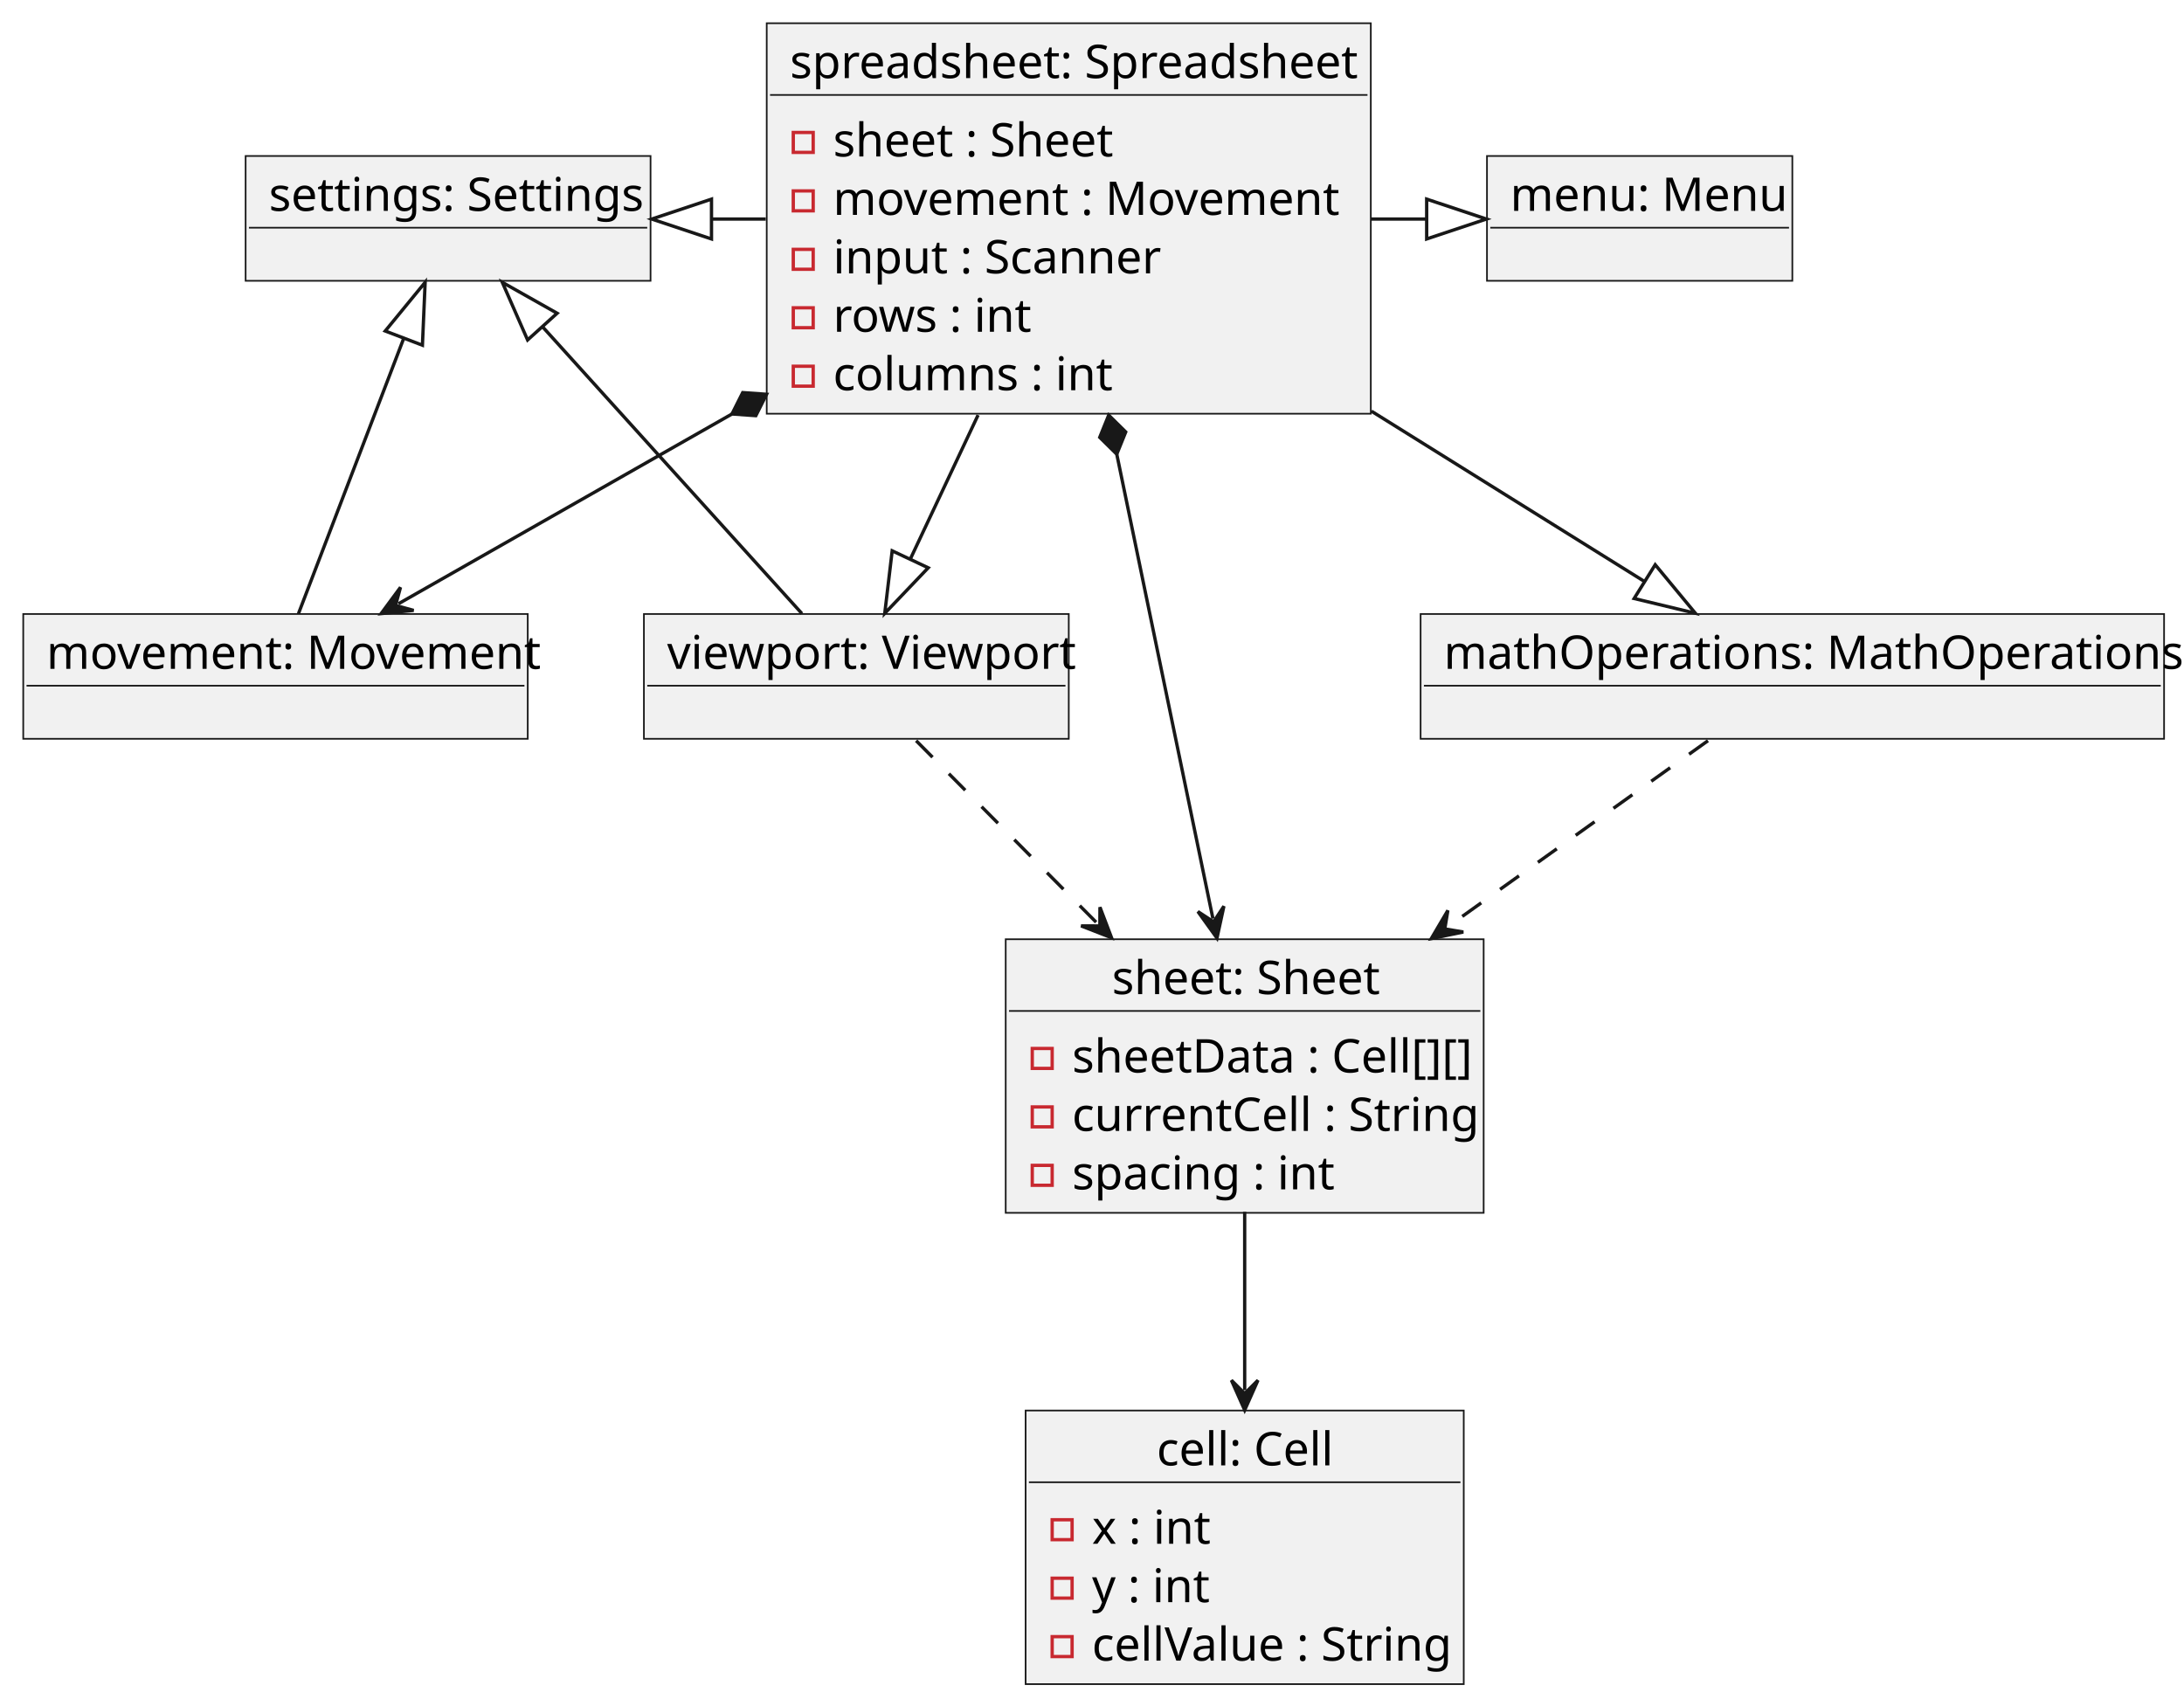
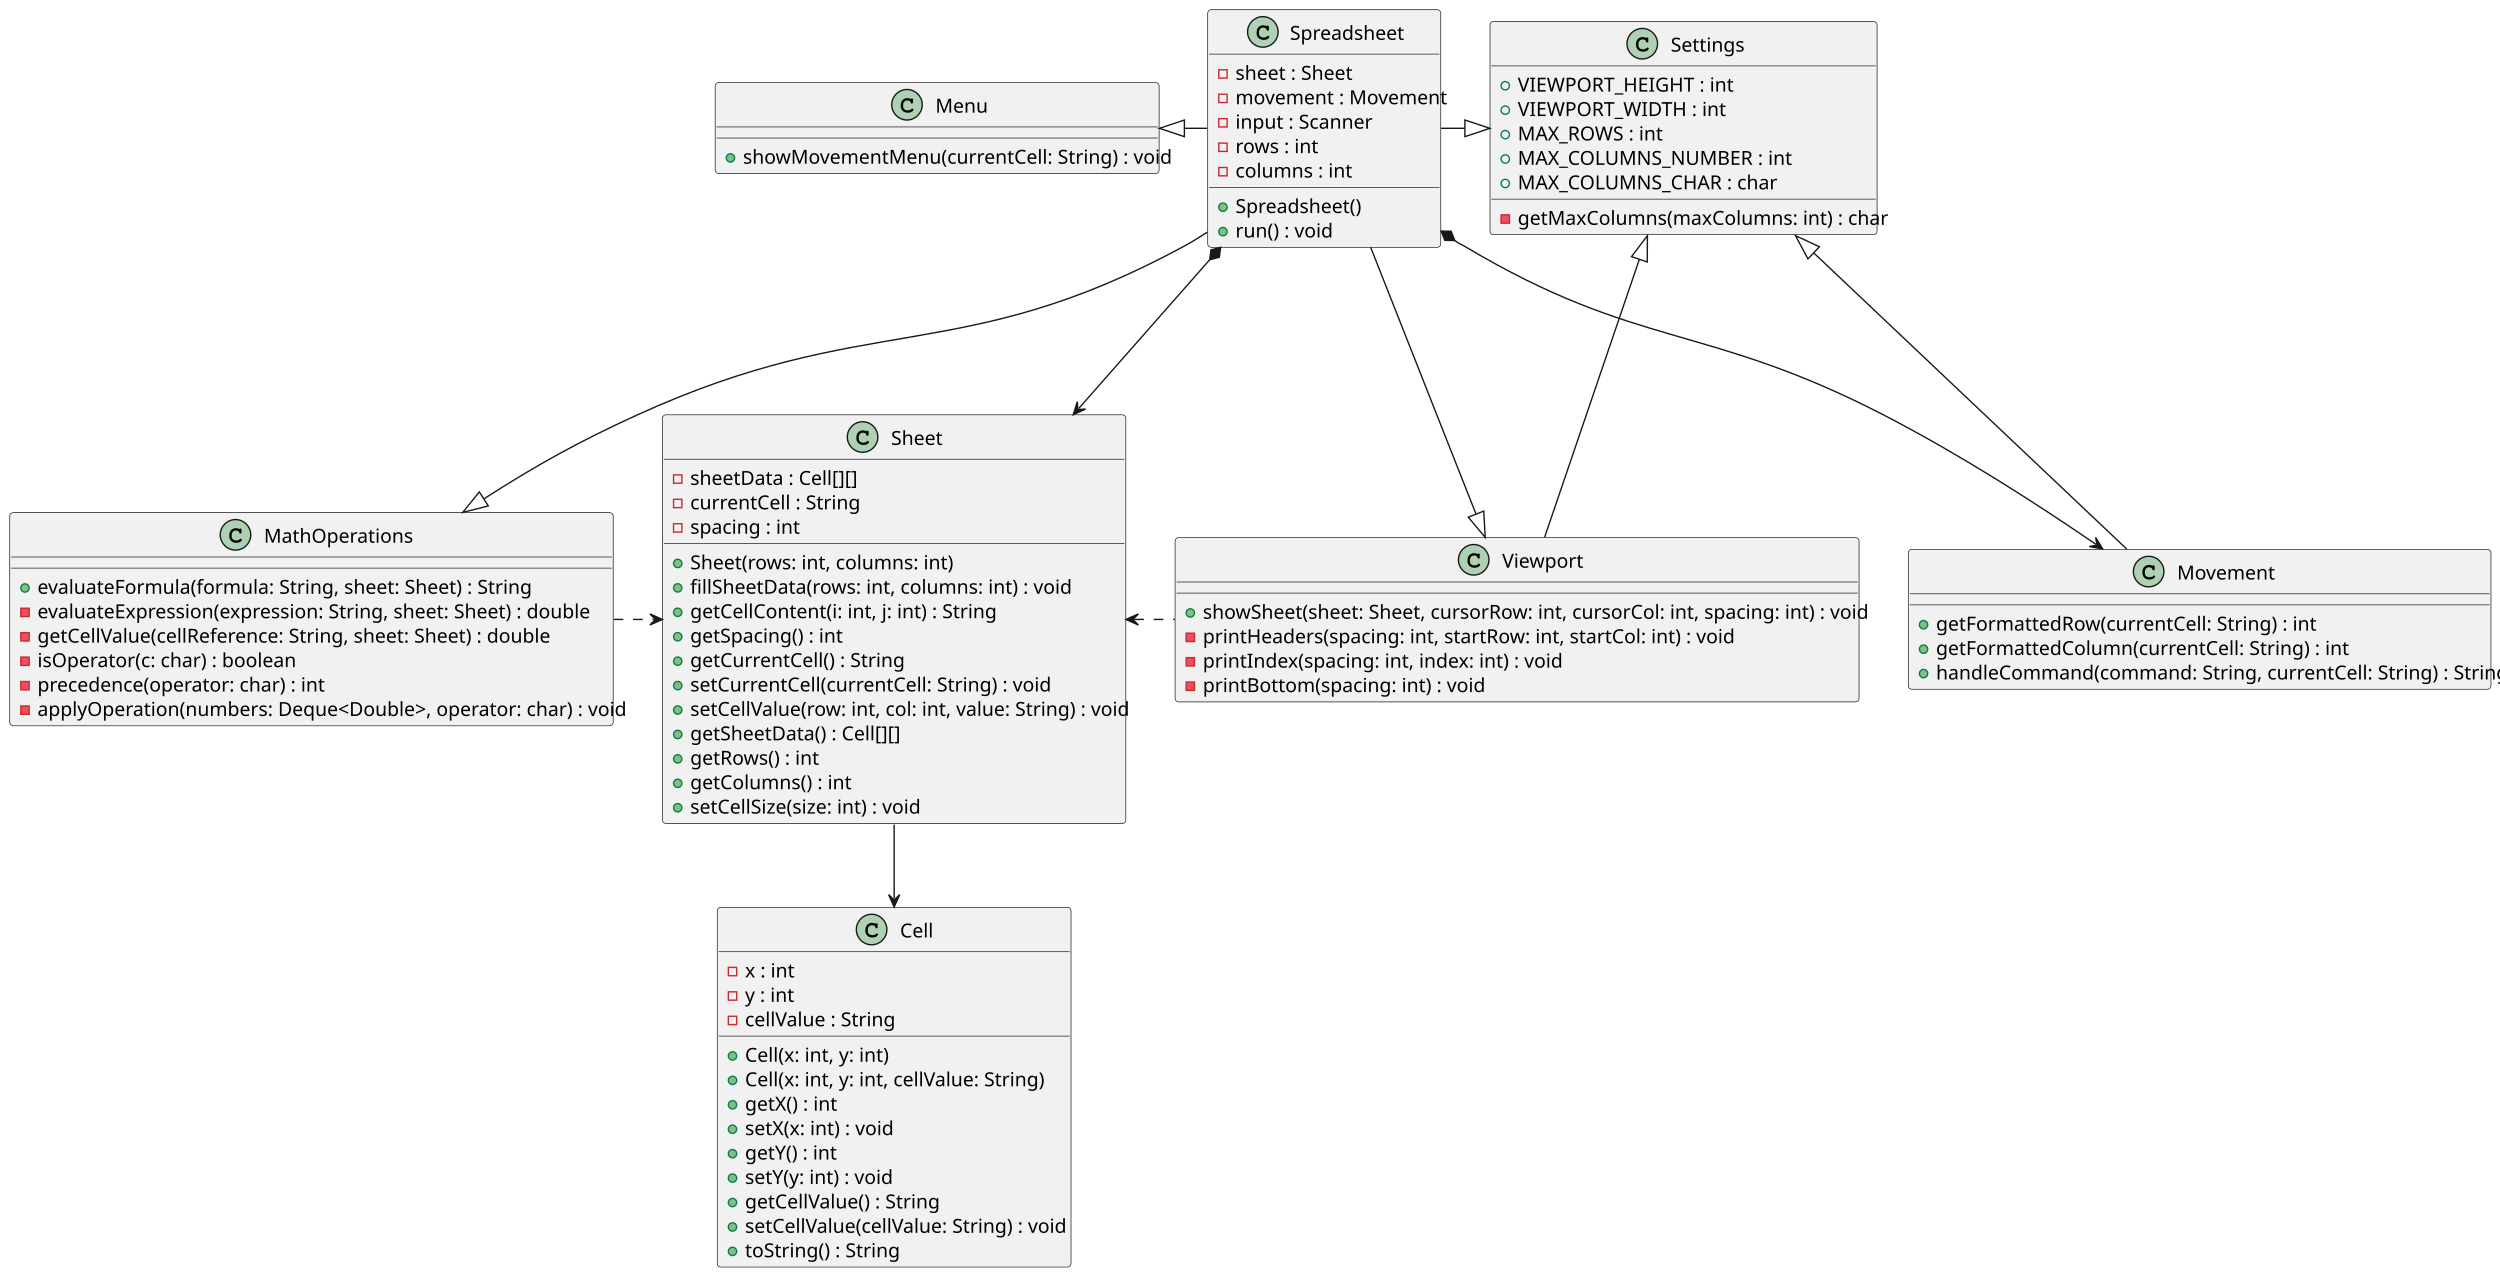
- <svg xmlns="http://www.w3.org/2000/svg" contentStyleType="text/css" height="514px" preserveAspectRatio="none" style="width:658px;height:514px;background:#FFFFFF;" version="1.1" viewBox="0 0 658 514" width="658px" zoomAndPan="magnify">
+ <svg xmlns="http://www.w3.org/2000/svg" contentStyleType="text/css" height="920px" preserveAspectRatio="none" style="width:1802px;height:920px;background:#FFFFFF;" version="1.1" viewBox="0 0 1802 920" width="1802px" zoomAndPan="magnify">
  <defs />
  <g>
-     <g id="elem_spreadsheet">
-       <rect fill="#F1F1F1" height="117.656" style="stroke:#181818;stroke-width:0.5;" width="182" x="231" y="7" />
-       <text fill="#000000" font-family="sans-serif" font-size="14" lengthAdjust="spacing" textLength="168" x="238" y="23.533">spreadsheet: Spreadsheet</text>
-       <line style="stroke:#181818;stroke-width:0.5;" x1="232" x2="412" y1="28.609" y2="28.609" />
-       <rect fill="none" height="6" style="stroke:#C82930;stroke-width:1.0;" width="6" x="239" y="39.914" />
-       <text fill="#000000" font-family="sans-serif" font-size="14" lengthAdjust="spacing" textLength="84" x="251" y="47.143">sheet : Sheet</text>
-       <rect fill="none" height="6" style="stroke:#C82930;stroke-width:1.0;" width="6" x="239" y="57.523" />
-       <text fill="#000000" font-family="sans-serif" font-size="14" lengthAdjust="spacing" textLength="142" x="251" y="64.752">movement : Movement</text>
-       <rect fill="none" height="6" style="stroke:#C82930;stroke-width:1.0;" width="6" x="239" y="75.133" />
-       <text fill="#000000" font-family="sans-serif" font-size="14" lengthAdjust="spacing" textLength="96" x="251" y="82.361">input : Scanner</text>
-       <rect fill="none" height="6" style="stroke:#C82930;stroke-width:1.0;" width="6" x="239" y="92.742" />
-       <text fill="#000000" font-family="sans-serif" font-size="14" lengthAdjust="spacing" textLength="56" x="251" y="99.971">rows : int</text>
-       <rect fill="none" height="6" style="stroke:#C82930;stroke-width:1.0;" width="6" x="239" y="110.352" />
-       <text fill="#000000" font-family="sans-serif" font-size="14" lengthAdjust="spacing" textLength="79" x="251" y="117.58">columns : int</text>
-     </g>
-     <g id="elem_cell">
-       <rect fill="#F1F1F1" height="82.438" style="stroke:#181818;stroke-width:0.5;" width="132" x="309" y="425" />
-       <text fill="#000000" font-family="sans-serif" font-size="14" lengthAdjust="spacing" textLength="53" x="348.5" y="441.533">cell: Cell</text>
-       <line style="stroke:#181818;stroke-width:0.5;" x1="310" x2="440" y1="446.609" y2="446.609" />
-       <rect fill="none" height="6" style="stroke:#C82930;stroke-width:1.0;" width="6" x="317" y="457.914" />
-       <text fill="#000000" font-family="sans-serif" font-size="14" lengthAdjust="spacing" textLength="33" x="329" y="465.143">x : int</text>
-       <rect fill="none" height="6" style="stroke:#C82930;stroke-width:1.0;" width="6" x="317" y="475.523" />
-       <text fill="#000000" font-family="sans-serif" font-size="14" lengthAdjust="spacing" textLength="34" x="329" y="482.752">y : int</text>
-       <rect fill="none" height="6" style="stroke:#C82930;stroke-width:1.0;" width="6" x="317" y="493.133" />
-       <text fill="#000000" font-family="sans-serif" font-size="14" lengthAdjust="spacing" textLength="106" x="329" y="500.361">cellValue : String</text>
-     </g>
-     <g id="elem_mathOperations">
-       <rect fill="#F1F1F1" height="37.609" style="stroke:#181818;stroke-width:0.5;" width="224" x="428" y="185" />
-       <text fill="#000000" font-family="sans-serif" font-size="14" lengthAdjust="spacing" textLength="210" x="435" y="201.533">mathOperations: MathOperations</text>
-       <line style="stroke:#181818;stroke-width:0.5;" x1="429" x2="651" y1="206.609" y2="206.609" />
-     </g>
-     <g id="elem_menu">
-       <rect fill="#F1F1F1" height="37.609" style="stroke:#181818;stroke-width:0.5;" width="92" x="448" y="47" />
-       <text fill="#000000" font-family="sans-serif" font-size="14" lengthAdjust="spacing" textLength="78" x="455" y="63.533">menu: Menu</text>
-       <line style="stroke:#181818;stroke-width:0.5;" x1="449" x2="539" y1="68.609" y2="68.609" />
-     </g>
-     <g id="elem_movement">
-       <rect fill="#F1F1F1" height="37.609" style="stroke:#181818;stroke-width:0.5;" width="152" x="7" y="185" />
-       <text fill="#000000" font-family="sans-serif" font-size="14" lengthAdjust="spacing" textLength="138" x="14" y="201.533">movement: Movement</text>
-       <line style="stroke:#181818;stroke-width:0.5;" x1="8" x2="158" y1="206.609" y2="206.609" />
-     </g>
-     <g id="elem_settings">
-       <rect fill="#F1F1F1" height="37.609" style="stroke:#181818;stroke-width:0.5;" width="122" x="74" y="47" />
-       <text fill="#000000" font-family="sans-serif" font-size="14" lengthAdjust="spacing" textLength="108" x="81" y="63.533">settings: Settings</text>
-       <line style="stroke:#181818;stroke-width:0.5;" x1="75" x2="195" y1="68.609" y2="68.609" />
-     </g>
-     <g id="elem_sheet">
-       <rect fill="#F1F1F1" height="82.438" style="stroke:#181818;stroke-width:0.5;" width="144" x="303" y="283" />
-       <text fill="#000000" font-family="sans-serif" font-size="14" lengthAdjust="spacing" textLength="80" x="335" y="299.533">sheet: Sheet</text>
-       <line style="stroke:#181818;stroke-width:0.5;" x1="304" x2="446" y1="304.609" y2="304.609" />
-       <rect fill="none" height="6" style="stroke:#C82930;stroke-width:1.0;" width="6" x="311" y="315.914" />
-       <text fill="#000000" font-family="sans-serif" font-size="14" lengthAdjust="spacing" textLength="117" x="323" y="323.143">sheetData : Cell[][]</text>
-       <rect fill="none" height="6" style="stroke:#C82930;stroke-width:1.0;" width="6" x="311" y="333.523" />
-       <text fill="#000000" font-family="sans-serif" font-size="14" lengthAdjust="spacing" textLength="118" x="323" y="340.752">currentCell : String</text>
-       <rect fill="none" height="6" style="stroke:#C82930;stroke-width:1.0;" width="6" x="311" y="351.133" />
-       <text fill="#000000" font-family="sans-serif" font-size="14" lengthAdjust="spacing" textLength="76" x="323" y="358.361">spacing : int</text>
-     </g>
-     <g id="elem_viewport">
-       <rect fill="#F1F1F1" height="37.609" style="stroke:#181818;stroke-width:0.5;" width="128" x="194" y="185" />
-       <text fill="#000000" font-family="sans-serif" font-size="14" lengthAdjust="spacing" textLength="114" x="201" y="201.533">viewport: Viewport</text>
-       <line style="stroke:#181818;stroke-width:0.5;" x1="195" x2="321" y1="206.609" y2="206.609" />
-     </g>
-     <g id="link_spreadsheet_sheet">
-       <path codeLine="32" d="M336.461,136.841 C346.411,184.931 356.653,234.395 365.433,276.785 " fill="none" id="spreadsheet-sheet" style="stroke:#181818;stroke-width:1.0;" />
-       <polygon fill="#181818" points="334.03,125.09,331.329,131.776,336.461,136.841,339.163,130.155,334.03,125.09" style="stroke:#181818;stroke-width:1.0;" />
-       <polygon fill="#181818" points="366.65,282.66,368.741,273.036,365.636,277.764,360.908,274.658,366.65,282.66" style="stroke:#181818;stroke-width:1.0;" />
-     </g>
-     <g id="link_spreadsheet_movement">
-       <path codeLine="33" d="M220.531,124.735 C179.641,148.005 149.665,165.063 120.035,181.923 " fill="none" id="spreadsheet-movement" style="stroke:#181818;stroke-width:1.0;" />
-       <polygon fill="#181818" points="230.96,118.8,223.767,118.291,220.531,124.735,227.724,125.244,230.96,118.8" style="stroke:#181818;stroke-width:1.0;" />
-       <polygon fill="#181818" points="114.82,184.89,124.621,183.916,119.166,182.417,120.664,176.962,114.82,184.89" style="stroke:#181818;stroke-width:1.0;" />
-     </g>
-     <g id="link_settings_spreadsheet">
-       <path codeLine="34" d="M214.36,66 C225.81,66 219.26,66 230.71,66 " fill="none" id="settings-backto-spreadsheet" style="stroke:#181818;stroke-width:1.0;" />
-       <polygon fill="none" points="196.36,66,214.36,72,214.36,60,196.36,66" style="stroke:#181818;stroke-width:1.0;" />
-     </g>
-     <g id="link_spreadsheet_viewport">
-       <path codeLine="35" d="M294.67,125.07 C284.55,146.59 281.456,153.164 274.226,168.524 " fill="none" id="spreadsheet-to-viewport" style="stroke:#181818;stroke-width:1.0;" />
-       <polygon fill="none" points="266.56,184.81,279.655,171.079,268.797,165.969,266.56,184.81" style="stroke:#181818;stroke-width:1.0;" />
-     </g>
-     <g id="link_spreadsheet_mathOperations">
-       <path codeLine="36" d="M413.19,123.89 C448.19,145.72 470.438,159.603 495.508,175.243 " fill="none" id="spreadsheet-to-mathOperations" style="stroke:#181818;stroke-width:1.0;" />
-       <polygon fill="none" points="510.78,184.77,498.684,170.152,492.332,180.333,510.78,184.77" style="stroke:#181818;stroke-width:1.0;" />
-     </g>
-     <g id="link_spreadsheet_menu">
-       <path codeLine="37" d="M413.04,66 C424.64,66 418.23,66 429.83,66 " fill="none" id="spreadsheet-to-menu" style="stroke:#181818;stroke-width:1.0;" />
-       <polygon fill="none" points="447.83,66,429.83,60,429.83,72,447.83,66" style="stroke:#181818;stroke-width:1.0;" />
-     </g>
-     <g id="link_movement_settings">
-       <path codeLine="38" d="M89.93,184.87 C99.9,158.81 111.724,127.884 121.664,101.874 " fill="none" id="movement-to-settings" style="stroke:#181818;stroke-width:1.0;" />
-       <polygon fill="none" points="128.09,85.06,116.06,99.732,127.269,104.016,128.09,85.06" style="stroke:#181818;stroke-width:1.0;" />
-     </g>
-     <g id="link_viewport_sheet">
-       <path codeLine="39" d="M276.02,223.18 C291.67,238.95 310.656,258.098 330.666,278.288 " fill="none" id="viewport-to-sheet" style="stroke:#181818;stroke-width:1.0;stroke-dasharray:7.0,7.0;" />
-       <polygon fill="#181818" points="334.89,282.55,331.396,273.342,331.37,278.999,325.714,278.973,334.89,282.55" style="stroke:#181818;stroke-width:1.0;" />
-     </g>
-     <g id="link_viewport_settings">
-       <path codeLine="40" d="M241.6,184.87 C218.04,158.81 186.936,124.418 163.406,98.408 " fill="none" id="viewport-to-settings" style="stroke:#181818;stroke-width:1.0;" />
-       <polygon fill="none" points="151.33,85.06,158.956,102.434,167.855,94.383,151.33,85.06" style="stroke:#181818;stroke-width:1.0;" />
-     </g>
-     <g id="link_mathOperations_sheet">
-       <path codeLine="41" d="M514.58,223.18 C492.43,239.02 464.4,259.07 436.1,279.31 " fill="none" id="mathOperations-to-sheet" style="stroke:#181818;stroke-width:1.0;stroke-dasharray:7.0,7.0;" />
-       <polygon fill="#181818" points="431.22,282.8,440.867,280.818,435.287,279.891,436.214,274.311,431.22,282.8" style="stroke:#181818;stroke-width:1.0;" />
-     </g>
-     <g id="link_sheet_cell">
-       <path codeLine="42" d="M375,365.12 C375,383.86 375,400.13 375,418.88 " fill="none" id="sheet-to-cell" style="stroke:#181818;stroke-width:1.0;" />
-       <polygon fill="#181818" points="375,424.88,379,415.88,375,419.88,371,415.88,375,424.88" style="stroke:#181818;stroke-width:1.0;" />
+     <g id="elem_Spreadsheet">
+       <rect codeLine="2" fill="#F1F1F1" height="171.266" id="Spreadsheet" rx="2.5" ry="2.5" style="stroke:#181818;stroke-width:0.5;" width="168" x="870.5" y="7" />
+       <ellipse cx="910.25" cy="23" fill="#ADD1B2" rx="11" ry="11" style="stroke:#181818;stroke-width:1.0;" />
+       <path d="M913.016,18.875 Q913.172,18.656 913.359,18.547 Q913.547,18.438 913.766,18.438 Q914.141,18.438 914.375,18.703 Q914.609,18.953 914.609,19.562 L914.609,21.016 Q914.609,21.625 914.375,21.891 Q914.141,22.156 913.766,22.156 Q913.422,22.156 913.219,21.953 Q913.016,21.766 912.906,21.25 Q912.859,20.891 912.672,20.703 Q912.344,20.328 911.734,20.109 Q911.125,19.891 910.5,19.891 Q909.734,19.891 909.094,20.219 Q908.469,20.547 907.969,21.297 Q907.484,22.047 907.484,23.078 L907.484,24.172 Q907.484,25.406 908.375,26.234 Q909.266,27.047 910.859,27.047 Q911.797,27.047 912.453,26.797 Q912.844,26.641 913.266,26.203 Q913.531,25.938 913.672,25.859 Q913.828,25.781 914.031,25.781 Q914.359,25.781 914.609,26.047 Q914.875,26.297 914.875,26.641 Q914.875,26.984 914.531,27.391 Q914.031,27.969 913.234,28.297 Q912.156,28.75 910.859,28.75 Q909.344,28.75 908.141,28.125 Q907.156,27.625 906.469,26.562 Q905.781,25.484 905.781,24.203 L905.781,23.047 Q905.781,21.719 906.391,20.578 Q907.016,19.422 908.109,18.812 Q909.203,18.188 910.438,18.188 Q911.172,18.188 911.812,18.359 Q912.469,18.516 913.016,18.875 Z " fill="#000000" />
+       <text fill="#000000" font-family="sans-serif" font-size="14" lengthAdjust="spacing" textLength="81" x="929.75" y="28.729">Spreadsheet</text>
+       <line style="stroke:#181818;stroke-width:0.5;" x1="871.5" x2="1037.5" y1="39" y2="39" />
+       <rect fill="none" height="6" style="stroke:#C82930;stroke-width:1.0;" width="6" x="878.5" y="50.305" />
+       <text fill="#000000" font-family="sans-serif" font-size="14" lengthAdjust="spacing" textLength="84" x="890.5" y="57.533">sheet : Sheet</text>
+       <rect fill="none" height="6" style="stroke:#C82930;stroke-width:1.0;" width="6" x="878.5" y="67.914" />
+       <text fill="#000000" font-family="sans-serif" font-size="14" lengthAdjust="spacing" textLength="142" x="890.5" y="75.143">movement : Movement</text>
+       <rect fill="none" height="6" style="stroke:#C82930;stroke-width:1.0;" width="6" x="878.5" y="85.523" />
+       <text fill="#000000" font-family="sans-serif" font-size="14" lengthAdjust="spacing" textLength="96" x="890.5" y="92.752">input : Scanner</text>
+       <rect fill="none" height="6" style="stroke:#C82930;stroke-width:1.0;" width="6" x="878.5" y="103.133" />
+       <text fill="#000000" font-family="sans-serif" font-size="14" lengthAdjust="spacing" textLength="56" x="890.5" y="110.361">rows : int</text>
+       <rect fill="none" height="6" style="stroke:#C82930;stroke-width:1.0;" width="6" x="878.5" y="120.742" />
+       <text fill="#000000" font-family="sans-serif" font-size="14" lengthAdjust="spacing" textLength="79" x="890.5" y="127.971">columns : int</text>
+       <line style="stroke:#181818;stroke-width:0.5;" x1="871.5" x2="1037.5" y1="135.047" y2="135.047" />
+       <ellipse cx="881.5" cy="149.352" fill="#84BE84" rx="3" ry="3" style="stroke:#038048;stroke-width:1.0;" />
+       <text fill="#000000" font-family="sans-serif" font-size="14" lengthAdjust="spacing" textLength="91" x="890.5" y="153.58">Spreadsheet()</text>
+       <ellipse cx="881.5" cy="166.961" fill="#84BE84" rx="3" ry="3" style="stroke:#038048;stroke-width:1.0;" />
+       <text fill="#000000" font-family="sans-serif" font-size="14" lengthAdjust="spacing" textLength="69" x="890.5" y="171.19">run() : void</text>
+     </g>
+     <g id="elem_Cell">
+       <rect codeLine="12" fill="#F1F1F1" height="259.312" id="Cell" rx="2.5" ry="2.5" style="stroke:#181818;stroke-width:0.5;" width="255" x="517" y="654" />
+       <ellipse cx="628.25" cy="670" fill="#ADD1B2" rx="11" ry="11" style="stroke:#181818;stroke-width:1.0;" />
+       <path d="M631.016,665.875 Q631.172,665.656 631.359,665.547 Q631.547,665.438 631.766,665.438 Q632.141,665.438 632.375,665.703 Q632.609,665.953 632.609,666.562 L632.609,668.016 Q632.609,668.625 632.375,668.891 Q632.141,669.156 631.766,669.156 Q631.422,669.156 631.219,668.953 Q631.016,668.766 630.906,668.25 Q630.859,667.891 630.672,667.703 Q630.344,667.328 629.734,667.109 Q629.125,666.891 628.5,666.891 Q627.734,666.891 627.094,667.219 Q626.469,667.547 625.969,668.297 Q625.484,669.047 625.484,670.078 L625.484,671.172 Q625.484,672.406 626.375,673.234 Q627.266,674.047 628.859,674.047 Q629.797,674.047 630.453,673.797 Q630.844,673.641 631.266,673.203 Q631.531,672.938 631.672,672.859 Q631.828,672.781 632.031,672.781 Q632.359,672.781 632.609,673.047 Q632.875,673.297 632.875,673.641 Q632.875,673.984 632.531,674.391 Q632.031,674.969 631.234,675.297 Q630.156,675.75 628.859,675.75 Q627.344,675.75 626.141,675.125 Q625.156,674.625 624.469,673.562 Q623.781,672.484 623.781,671.203 L623.781,670.047 Q623.781,668.719 624.391,667.578 Q625.016,666.422 626.109,665.812 Q627.203,665.188 628.438,665.188 Q629.172,665.188 629.812,665.359 Q630.469,665.516 631.016,665.875 Z " fill="#000000" />
+       <text fill="#000000" font-family="sans-serif" font-size="14" lengthAdjust="spacing" textLength="24" x="648.75" y="675.729">Cell</text>
+       <line style="stroke:#181818;stroke-width:0.5;" x1="518" x2="771" y1="686" y2="686" />
+       <rect fill="none" height="6" style="stroke:#C82930;stroke-width:1.0;" width="6" x="525" y="697.305" />
+       <text fill="#000000" font-family="sans-serif" font-size="14" lengthAdjust="spacing" textLength="33" x="537" y="704.533">x : int</text>
+       <rect fill="none" height="6" style="stroke:#C82930;stroke-width:1.0;" width="6" x="525" y="714.914" />
+       <text fill="#000000" font-family="sans-serif" font-size="14" lengthAdjust="spacing" textLength="34" x="537" y="722.143">y : int</text>
+       <rect fill="none" height="6" style="stroke:#C82930;stroke-width:1.0;" width="6" x="525" y="732.523" />
+       <text fill="#000000" font-family="sans-serif" font-size="14" lengthAdjust="spacing" textLength="106" x="537" y="739.752">cellValue : String</text>
+       <line style="stroke:#181818;stroke-width:0.5;" x1="518" x2="771" y1="746.828" y2="746.828" />
+       <ellipse cx="528" cy="761.133" fill="#84BE84" rx="3" ry="3" style="stroke:#038048;stroke-width:1.0;" />
+       <text fill="#000000" font-family="sans-serif" font-size="14" lengthAdjust="spacing" textLength="101" x="537" y="765.361">Cell(x: int, y: int)</text>
+       <ellipse cx="528" cy="778.742" fill="#84BE84" rx="3" ry="3" style="stroke:#038048;stroke-width:1.0;" />
+       <text fill="#000000" font-family="sans-serif" font-size="14" lengthAdjust="spacing" textLength="211" x="537" y="782.971">Cell(x: int, y: int, cellValue: String)</text>
+       <ellipse cx="528" cy="796.352" fill="#84BE84" rx="3" ry="3" style="stroke:#038048;stroke-width:1.0;" />
+       <text fill="#000000" font-family="sans-serif" font-size="14" lengthAdjust="spacing" textLength="65" x="537" y="800.58">getX() : int</text>
+       <ellipse cx="528" cy="813.961" fill="#84BE84" rx="3" ry="3" style="stroke:#038048;stroke-width:1.0;" />
+       <text fill="#000000" font-family="sans-serif" font-size="14" lengthAdjust="spacing" textLength="104" x="537" y="818.189">setX(x: int) : void</text>
+       <ellipse cx="528" cy="831.57" fill="#84BE84" rx="3" ry="3" style="stroke:#038048;stroke-width:1.0;" />
+       <text fill="#000000" font-family="sans-serif" font-size="14" lengthAdjust="spacing" textLength="66" x="537" y="835.799">getY() : int</text>
+       <ellipse cx="528" cy="849.18" fill="#84BE84" rx="3" ry="3" style="stroke:#038048;stroke-width:1.0;" />
+       <text fill="#000000" font-family="sans-serif" font-size="14" lengthAdjust="spacing" textLength="106" x="537" y="853.408">setY(y: int) : void</text>
+       <ellipse cx="528" cy="866.789" fill="#84BE84" rx="3" ry="3" style="stroke:#038048;stroke-width:1.0;" />
+       <text fill="#000000" font-family="sans-serif" font-size="14" lengthAdjust="spacing" textLength="139" x="537" y="871.018">getCellValue() : String</text>
+       <ellipse cx="528" cy="884.398" fill="#84BE84" rx="3" ry="3" style="stroke:#038048;stroke-width:1.0;" />
+       <text fill="#000000" font-family="sans-serif" font-size="14" lengthAdjust="spacing" textLength="229" x="537" y="888.627">setCellValue(cellValue: String) : void</text>
+       <ellipse cx="528" cy="902.008" fill="#84BE84" rx="3" ry="3" style="stroke:#038048;stroke-width:1.0;" />
+       <text fill="#000000" font-family="sans-serif" font-size="14" lengthAdjust="spacing" textLength="108" x="537" y="906.236">toString() : String</text>
+     </g>
+     <g id="elem_MathOperations">
+       <rect codeLine="27" fill="#F1F1F1" height="153.656" id="MathOperations" rx="2.5" ry="2.5" style="stroke:#181818;stroke-width:0.5;" width="435" x="7" y="369.5" />
+       <ellipse cx="169.75" cy="385.5" fill="#ADD1B2" rx="11" ry="11" style="stroke:#181818;stroke-width:1.0;" />
+       <path d="M172.516,381.375 Q172.672,381.156 172.859,381.047 Q173.047,380.938 173.266,380.938 Q173.641,380.938 173.875,381.203 Q174.109,381.453 174.109,382.062 L174.109,383.516 Q174.109,384.125 173.875,384.391 Q173.641,384.656 173.266,384.656 Q172.922,384.656 172.719,384.453 Q172.516,384.266 172.406,383.75 Q172.359,383.391 172.172,383.203 Q171.844,382.828 171.234,382.609 Q170.625,382.391 170,382.391 Q169.234,382.391 168.594,382.719 Q167.969,383.047 167.469,383.797 Q166.984,384.547 166.984,385.578 L166.984,386.672 Q166.984,387.906 167.875,388.734 Q168.766,389.547 170.359,389.547 Q171.297,389.547 171.953,389.297 Q172.344,389.141 172.766,388.703 Q173.031,388.438 173.172,388.359 Q173.328,388.281 173.531,388.281 Q173.859,388.281 174.109,388.547 Q174.375,388.797 174.375,389.141 Q174.375,389.484 174.031,389.891 Q173.531,390.469 172.734,390.797 Q171.656,391.25 170.359,391.25 Q168.844,391.25 167.641,390.625 Q166.656,390.125 165.969,389.062 Q165.281,387.984 165.281,386.703 L165.281,385.547 Q165.281,384.219 165.891,383.078 Q166.516,381.922 167.609,381.312 Q168.703,380.688 169.938,380.688 Q170.672,380.688 171.312,380.859 Q171.969,381.016 172.516,381.375 Z " fill="#000000" />
+       <text fill="#000000" font-family="sans-serif" font-size="14" lengthAdjust="spacing" textLength="101" x="190.25" y="391.228">MathOperations</text>
+       <line style="stroke:#181818;stroke-width:0.5;" x1="8" x2="441" y1="401.5" y2="401.5" />
+       <line style="stroke:#181818;stroke-width:0.5;" x1="8" x2="441" y1="409.5" y2="409.5" />
+       <ellipse cx="18" cy="423.805" fill="#84BE84" rx="3" ry="3" style="stroke:#038048;stroke-width:1.0;" />
+       <text fill="#000000" font-family="sans-serif" font-size="14" lengthAdjust="spacing" textLength="345" x="27" y="428.033">evaluateFormula(formula: String, sheet: Sheet) : String</text>
+       <rect fill="#F24D5C" height="6" style="stroke:#C82930;stroke-width:1.0;" width="6" x="15" y="438.414" />
+       <text fill="#000000" font-family="sans-serif" font-size="14" lengthAdjust="spacing" textLength="389" x="27" y="445.643">evaluateExpression(expression: String, sheet: Sheet) : double</text>
+       <rect fill="#F24D5C" height="6" style="stroke:#C82930;stroke-width:1.0;" width="6" x="15" y="456.023" />
+       <text fill="#000000" font-family="sans-serif" font-size="14" lengthAdjust="spacing" textLength="365" x="27" y="463.252">getCellValue(cellReference: String, sheet: Sheet) : double</text>
+       <rect fill="#F24D5C" height="6" style="stroke:#C82930;stroke-width:1.0;" width="6" x="15" y="473.633" />
+       <text fill="#000000" font-family="sans-serif" font-size="14" lengthAdjust="spacing" textLength="183" x="27" y="480.861">isOperator(c: char) : boolean</text>
+       <rect fill="#F24D5C" height="6" style="stroke:#C82930;stroke-width:1.0;" width="6" x="15" y="491.242" />
+       <text fill="#000000" font-family="sans-serif" font-size="14" lengthAdjust="spacing" textLength="202" x="27" y="498.471">precedence(operator: char) : int</text>
+       <rect fill="#F24D5C" height="6" style="stroke:#C82930;stroke-width:1.0;" width="6" x="15" y="508.852" />
+       <text fill="#000000" font-family="sans-serif" font-size="14" lengthAdjust="spacing" textLength="409" x="27" y="516.08">applyOperation(numbers: Deque&lt;Double&gt;, operator: char) : void</text>
+     </g>
+     <g id="elem_Menu">
+       <rect codeLine="36" fill="#F1F1F1" height="65.609" id="Menu" rx="2.5" ry="2.5" style="stroke:#181818;stroke-width:0.5;" width="320" x="515.5" y="59.5" />
+       <ellipse cx="653.75" cy="75.5" fill="#ADD1B2" rx="11" ry="11" style="stroke:#181818;stroke-width:1.0;" />
+       <path d="M656.516,71.375 Q656.672,71.156 656.859,71.047 Q657.047,70.938 657.266,70.938 Q657.641,70.938 657.875,71.203 Q658.109,71.453 658.109,72.062 L658.109,73.516 Q658.109,74.125 657.875,74.391 Q657.641,74.656 657.266,74.656 Q656.922,74.656 656.719,74.453 Q656.516,74.266 656.406,73.75 Q656.359,73.391 656.172,73.203 Q655.844,72.828 655.234,72.609 Q654.625,72.391 654,72.391 Q653.234,72.391 652.594,72.719 Q651.969,73.047 651.469,73.797 Q650.984,74.547 650.984,75.578 L650.984,76.672 Q650.984,77.906 651.875,78.734 Q652.766,79.547 654.359,79.547 Q655.297,79.547 655.953,79.297 Q656.344,79.141 656.766,78.703 Q657.031,78.438 657.172,78.359 Q657.328,78.281 657.531,78.281 Q657.859,78.281 658.109,78.547 Q658.375,78.797 658.375,79.141 Q658.375,79.484 658.031,79.891 Q657.531,80.469 656.734,80.797 Q655.656,81.25 654.359,81.25 Q652.844,81.25 651.641,80.625 Q650.656,80.125 649.969,79.062 Q649.281,77.984 649.281,76.703 L649.281,75.547 Q649.281,74.219 649.891,73.078 Q650.516,71.922 651.609,71.312 Q652.703,70.688 653.938,70.688 Q654.672,70.688 655.312,70.859 Q655.969,71.016 656.516,71.375 Z " fill="#000000" />
+       <text fill="#000000" font-family="sans-serif" font-size="14" lengthAdjust="spacing" textLength="35" x="674.25" y="81.228">Menu</text>
+       <line style="stroke:#181818;stroke-width:0.5;" x1="516.5" x2="834.5" y1="91.5" y2="91.5" />
+       <line style="stroke:#181818;stroke-width:0.5;" x1="516.5" x2="834.5" y1="99.5" y2="99.5" />
+       <ellipse cx="526.5" cy="113.805" fill="#84BE84" rx="3" ry="3" style="stroke:#038048;stroke-width:1.0;" />
+       <text fill="#000000" font-family="sans-serif" font-size="14" lengthAdjust="spacing" textLength="294" x="535.5" y="118.033">showMovementMenu(currentCell: String) : void</text>
+     </g>
+     <g id="elem_Movement">
+       <rect codeLine="40" fill="#F1F1F1" height="100.828" id="Movement" rx="2.5" ry="2.5" style="stroke:#181818;stroke-width:0.5;" width="420" x="1375.5" y="396" />
+       <ellipse cx="1548.75" cy="412" fill="#ADD1B2" rx="11" ry="11" style="stroke:#181818;stroke-width:1.0;" />
+       <path d="M1551.516,407.875 Q1551.672,407.656 1551.859,407.547 Q1552.047,407.438 1552.266,407.438 Q1552.641,407.438 1552.875,407.703 Q1553.109,407.953 1553.109,408.562 L1553.109,410.016 Q1553.109,410.625 1552.875,410.891 Q1552.641,411.156 1552.266,411.156 Q1551.922,411.156 1551.719,410.953 Q1551.516,410.766 1551.406,410.25 Q1551.359,409.891 1551.172,409.703 Q1550.844,409.328 1550.234,409.109 Q1549.625,408.891 1549,408.891 Q1548.234,408.891 1547.594,409.219 Q1546.969,409.547 1546.469,410.297 Q1545.984,411.047 1545.984,412.078 L1545.984,413.172 Q1545.984,414.406 1546.875,415.234 Q1547.766,416.047 1549.359,416.047 Q1550.297,416.047 1550.953,415.797 Q1551.344,415.641 1551.766,415.203 Q1552.031,414.938 1552.172,414.859 Q1552.328,414.781 1552.531,414.781 Q1552.859,414.781 1553.109,415.047 Q1553.375,415.297 1553.375,415.641 Q1553.375,415.984 1553.031,416.391 Q1552.531,416.969 1551.734,417.297 Q1550.656,417.75 1549.359,417.75 Q1547.844,417.75 1546.641,417.125 Q1545.656,416.625 1544.969,415.562 Q1544.281,414.484 1544.281,413.203 L1544.281,412.047 Q1544.281,410.719 1544.891,409.578 Q1545.516,408.422 1546.609,407.812 Q1547.703,407.188 1548.938,407.188 Q1549.672,407.188 1550.312,407.359 Q1550.969,407.516 1551.516,407.875 Z " fill="#000000" />
+       <text fill="#000000" font-family="sans-serif" font-size="14" lengthAdjust="spacing" textLength="65" x="1569.25" y="417.728">Movement</text>
+       <line style="stroke:#181818;stroke-width:0.5;" x1="1376.5" x2="1794.5" y1="428" y2="428" />
+       <line style="stroke:#181818;stroke-width:0.5;" x1="1376.5" x2="1794.5" y1="436" y2="436" />
+       <ellipse cx="1386.5" cy="450.305" fill="#84BE84" rx="3" ry="3" style="stroke:#038048;stroke-width:1.0;" />
+       <text fill="#000000" font-family="sans-serif" font-size="14" lengthAdjust="spacing" textLength="263" x="1395.5" y="454.533">getFormattedRow(currentCell: String) : int</text>
+       <ellipse cx="1386.5" cy="467.914" fill="#84BE84" rx="3" ry="3" style="stroke:#038048;stroke-width:1.0;" />
+       <text fill="#000000" font-family="sans-serif" font-size="14" lengthAdjust="spacing" textLength="284" x="1395.5" y="472.143">getFormattedColumn(currentCell: String) : int</text>
+       <ellipse cx="1386.5" cy="485.523" fill="#84BE84" rx="3" ry="3" style="stroke:#038048;stroke-width:1.0;" />
+       <text fill="#000000" font-family="sans-serif" font-size="14" lengthAdjust="spacing" textLength="394" x="1395.5" y="489.752">handleCommand(command: String, currentCell: String) : String</text>
+     </g>
+     <g id="elem_Settings">
+       <rect codeLine="46" fill="#F1F1F1" height="153.656" id="Settings" rx="2.5" ry="2.5" style="stroke:#181818;stroke-width:0.5;" width="279" x="1074" y="15.5" />
+       <ellipse cx="1183.75" cy="31.5" fill="#ADD1B2" rx="11" ry="11" style="stroke:#181818;stroke-width:1.0;" />
+       <path d="M1186.516,27.375 Q1186.672,27.156 1186.859,27.047 Q1187.047,26.938 1187.266,26.938 Q1187.641,26.938 1187.875,27.203 Q1188.109,27.453 1188.109,28.062 L1188.109,29.516 Q1188.109,30.125 1187.875,30.391 Q1187.641,30.656 1187.266,30.656 Q1186.922,30.656 1186.719,30.453 Q1186.516,30.266 1186.406,29.75 Q1186.359,29.391 1186.172,29.203 Q1185.844,28.828 1185.234,28.609 Q1184.625,28.391 1184,28.391 Q1183.234,28.391 1182.594,28.719 Q1181.969,29.047 1181.469,29.797 Q1180.984,30.547 1180.984,31.578 L1180.984,32.672 Q1180.984,33.906 1181.875,34.734 Q1182.766,35.547 1184.359,35.547 Q1185.297,35.547 1185.953,35.297 Q1186.344,35.141 1186.766,34.703 Q1187.031,34.438 1187.172,34.359 Q1187.328,34.281 1187.531,34.281 Q1187.859,34.281 1188.109,34.547 Q1188.375,34.797 1188.375,35.141 Q1188.375,35.484 1188.031,35.891 Q1187.531,36.469 1186.734,36.797 Q1185.656,37.25 1184.359,37.25 Q1182.844,37.25 1181.641,36.625 Q1180.656,36.125 1179.969,35.062 Q1179.281,33.984 1179.281,32.703 L1179.281,31.547 Q1179.281,30.219 1179.891,29.078 Q1180.516,27.922 1181.609,27.312 Q1182.703,26.688 1183.938,26.688 Q1184.672,26.688 1185.312,26.859 Q1185.969,27.016 1186.516,27.375 Z " fill="#000000" />
+       <text fill="#000000" font-family="sans-serif" font-size="14" lengthAdjust="spacing" textLength="51" x="1204.25" y="37.228">Settings</text>
+       <line style="stroke:#181818;stroke-width:0.5;" x1="1075" x2="1352" y1="47.5" y2="47.5" />
+       <ellipse cx="1085" cy="61.805" fill="none" rx="3" ry="3" style="stroke:#038048;stroke-width:1.0;" />
+       <text fill="#000000" font-family="sans-serif" font-size="14" lengthAdjust="spacing" textLength="158" x="1094" y="66.033">VIEWPORT_HEIGHT : int</text>
+       <ellipse cx="1085" cy="79.414" fill="none" rx="3" ry="3" style="stroke:#038048;stroke-width:1.0;" />
+       <text fill="#000000" font-family="sans-serif" font-size="14" lengthAdjust="spacing" textLength="152" x="1094" y="83.643">VIEWPORT_WIDTH : int</text>
+       <ellipse cx="1085" cy="97.023" fill="none" rx="3" ry="3" style="stroke:#038048;stroke-width:1.0;" />
+       <text fill="#000000" font-family="sans-serif" font-size="14" lengthAdjust="spacing" textLength="106" x="1094" y="101.252">MAX_ROWS : int</text>
+       <ellipse cx="1085" cy="114.633" fill="none" rx="3" ry="3" style="stroke:#038048;stroke-width:1.0;" />
+       <text fill="#000000" font-family="sans-serif" font-size="14" lengthAdjust="spacing" textLength="195" x="1094" y="118.861">MAX_COLUMNS_NUMBER : int</text>
+       <ellipse cx="1085" cy="132.242" fill="none" rx="3" ry="3" style="stroke:#038048;stroke-width:1.0;" />
+       <text fill="#000000" font-family="sans-serif" font-size="14" lengthAdjust="spacing" textLength="189" x="1094" y="136.471">MAX_COLUMNS_CHAR : char</text>
+       <line style="stroke:#181818;stroke-width:0.5;" x1="1075" x2="1352" y1="143.547" y2="143.547" />
+       <rect fill="#F24D5C" height="6" style="stroke:#C82930;stroke-width:1.0;" width="6" x="1082" y="154.852" />
+       <text fill="#000000" font-family="sans-serif" font-size="14" lengthAdjust="spacing" textLength="253" x="1094" y="162.08">getMaxColumns(maxColumns: int) : char</text>
+     </g>
+     <g id="elem_Sheet">
+       <rect codeLine="55" fill="#F1F1F1" height="294.531" id="Sheet" rx="2.5" ry="2.5" style="stroke:#181818;stroke-width:0.5;" width="334" x="477.5" y="299" />
+       <ellipse cx="621.75" cy="315" fill="#ADD1B2" rx="11" ry="11" style="stroke:#181818;stroke-width:1.0;" />
+       <path d="M624.516,310.875 Q624.672,310.656 624.859,310.547 Q625.047,310.438 625.266,310.438 Q625.641,310.438 625.875,310.703 Q626.109,310.953 626.109,311.562 L626.109,313.016 Q626.109,313.625 625.875,313.891 Q625.641,314.156 625.266,314.156 Q624.922,314.156 624.719,313.953 Q624.516,313.766 624.406,313.25 Q624.359,312.891 624.172,312.703 Q623.844,312.328 623.234,312.109 Q622.625,311.891 622,311.891 Q621.234,311.891 620.594,312.219 Q619.969,312.547 619.469,313.297 Q618.984,314.047 618.984,315.078 L618.984,316.172 Q618.984,317.406 619.875,318.234 Q620.766,319.047 622.359,319.047 Q623.297,319.047 623.953,318.797 Q624.344,318.641 624.766,318.203 Q625.031,317.938 625.172,317.859 Q625.328,317.781 625.531,317.781 Q625.859,317.781 626.109,318.047 Q626.375,318.297 626.375,318.641 Q626.375,318.984 626.031,319.391 Q625.531,319.969 624.734,320.297 Q623.656,320.75 622.359,320.75 Q620.844,320.75 619.641,320.125 Q618.656,319.625 617.969,318.562 Q617.281,317.484 617.281,316.203 L617.281,315.047 Q617.281,313.719 617.891,312.578 Q618.516,311.422 619.609,310.812 Q620.703,310.188 621.938,310.188 Q622.672,310.188 623.312,310.359 Q623.969,310.516 624.516,310.875 Z " fill="#000000" />
+       <text fill="#000000" font-family="sans-serif" font-size="14" lengthAdjust="spacing" textLength="37" x="642.25" y="320.728">Sheet</text>
+       <line style="stroke:#181818;stroke-width:0.5;" x1="478.5" x2="810.5" y1="331" y2="331" />
+       <rect fill="none" height="6" style="stroke:#C82930;stroke-width:1.0;" width="6" x="485.5" y="342.305" />
+       <text fill="#000000" font-family="sans-serif" font-size="14" lengthAdjust="spacing" textLength="117" x="497.5" y="349.533">sheetData : Cell[][]</text>
+       <rect fill="none" height="6" style="stroke:#C82930;stroke-width:1.0;" width="6" x="485.5" y="359.914" />
+       <text fill="#000000" font-family="sans-serif" font-size="14" lengthAdjust="spacing" textLength="118" x="497.5" y="367.143">currentCell : String</text>
+       <rect fill="none" height="6" style="stroke:#C82930;stroke-width:1.0;" width="6" x="485.5" y="377.523" />
+       <text fill="#000000" font-family="sans-serif" font-size="14" lengthAdjust="spacing" textLength="76" x="497.5" y="384.752">spacing : int</text>
+       <line style="stroke:#181818;stroke-width:0.5;" x1="478.5" x2="810.5" y1="391.828" y2="391.828" />
+       <ellipse cx="488.5" cy="406.133" fill="#84BE84" rx="3" ry="3" style="stroke:#038048;stroke-width:1.0;" />
+       <text fill="#000000" font-family="sans-serif" font-size="14" lengthAdjust="spacing" textLength="182" x="497.5" y="410.361">Sheet(rows: int, columns: int)</text>
+       <ellipse cx="488.5" cy="423.742" fill="#84BE84" rx="3" ry="3" style="stroke:#038048;stroke-width:1.0;" />
+       <text fill="#000000" font-family="sans-serif" font-size="14" lengthAdjust="spacing" textLength="263" x="497.5" y="427.971">fillSheetData(rows: int, columns: int) : void</text>
+       <ellipse cx="488.5" cy="441.352" fill="#84BE84" rx="3" ry="3" style="stroke:#038048;stroke-width:1.0;" />
+       <text fill="#000000" font-family="sans-serif" font-size="14" lengthAdjust="spacing" textLength="213" x="497.5" y="445.58">getCellContent(i: int, j: int) : String</text>
+       <ellipse cx="488.5" cy="458.961" fill="#84BE84" rx="3" ry="3" style="stroke:#038048;stroke-width:1.0;" />
+       <text fill="#000000" font-family="sans-serif" font-size="14" lengthAdjust="spacing" textLength="108" x="497.5" y="463.19">getSpacing() : int</text>
+       <ellipse cx="488.5" cy="476.57" fill="#84BE84" rx="3" ry="3" style="stroke:#038048;stroke-width:1.0;" />
+       <text fill="#000000" font-family="sans-serif" font-size="14" lengthAdjust="spacing" textLength="151" x="497.5" y="480.799">getCurrentCell() : String</text>
+       <ellipse cx="488.5" cy="494.18" fill="#84BE84" rx="3" ry="3" style="stroke:#038048;stroke-width:1.0;" />
+       <text fill="#000000" font-family="sans-serif" font-size="14" lengthAdjust="spacing" textLength="253" x="497.5" y="498.408">setCurrentCell(currentCell: String) : void</text>
+       <ellipse cx="488.5" cy="511.789" fill="#84BE84" rx="3" ry="3" style="stroke:#038048;stroke-width:1.0;" />
+       <text fill="#000000" font-family="sans-serif" font-size="14" lengthAdjust="spacing" textLength="308" x="497.5" y="516.018">setCellValue(row: int, col: int, value: String) : void</text>
+       <ellipse cx="488.5" cy="529.398" fill="#84BE84" rx="3" ry="3" style="stroke:#038048;stroke-width:1.0;" />
+       <text fill="#000000" font-family="sans-serif" font-size="14" lengthAdjust="spacing" textLength="149" x="497.5" y="533.627">getSheetData() : Cell[][]</text>
+       <ellipse cx="488.5" cy="547.008" fill="#84BE84" rx="3" ry="3" style="stroke:#038048;stroke-width:1.0;" />
+       <text fill="#000000" font-family="sans-serif" font-size="14" lengthAdjust="spacing" textLength="91" x="497.5" y="551.236">getRows() : int</text>
+       <ellipse cx="488.5" cy="564.617" fill="#84BE84" rx="3" ry="3" style="stroke:#038048;stroke-width:1.0;" />
+       <text fill="#000000" font-family="sans-serif" font-size="14" lengthAdjust="spacing" textLength="112" x="497.5" y="568.846">getColumns() : int</text>
+       <ellipse cx="488.5" cy="582.227" fill="#84BE84" rx="3" ry="3" style="stroke:#038048;stroke-width:1.0;" />
+       <text fill="#000000" font-family="sans-serif" font-size="14" lengthAdjust="spacing" textLength="164" x="497.5" y="586.455">setCellSize(size: int) : void</text>
+     </g>
+     <g id="elem_Viewport">
+       <rect codeLine="72" fill="#F1F1F1" height="118.438" id="Viewport" rx="2.5" ry="2.5" style="stroke:#181818;stroke-width:0.5;" width="493" x="847" y="387.5" />
+       <ellipse cx="1062.25" cy="403.5" fill="#ADD1B2" rx="11" ry="11" style="stroke:#181818;stroke-width:1.0;" />
+       <path d="M1065.016,399.375 Q1065.172,399.156 1065.359,399.047 Q1065.547,398.938 1065.766,398.938 Q1066.141,398.938 1066.375,399.203 Q1066.609,399.453 1066.609,400.062 L1066.609,401.516 Q1066.609,402.125 1066.375,402.391 Q1066.141,402.656 1065.766,402.656 Q1065.422,402.656 1065.219,402.453 Q1065.016,402.266 1064.906,401.75 Q1064.859,401.391 1064.672,401.203 Q1064.344,400.828 1063.734,400.609 Q1063.125,400.391 1062.5,400.391 Q1061.734,400.391 1061.094,400.719 Q1060.469,401.047 1059.969,401.797 Q1059.484,402.547 1059.484,403.578 L1059.484,404.672 Q1059.484,405.906 1060.375,406.734 Q1061.266,407.547 1062.859,407.547 Q1063.797,407.547 1064.453,407.297 Q1064.844,407.141 1065.266,406.703 Q1065.531,406.438 1065.672,406.359 Q1065.828,406.281 1066.031,406.281 Q1066.359,406.281 1066.609,406.547 Q1066.875,406.797 1066.875,407.141 Q1066.875,407.484 1066.531,407.891 Q1066.031,408.469 1065.234,408.797 Q1064.156,409.25 1062.859,409.25 Q1061.344,409.25 1060.141,408.625 Q1059.156,408.125 1058.469,407.062 Q1057.781,405.984 1057.781,404.703 L1057.781,403.547 Q1057.781,402.219 1058.391,401.078 Q1059.016,399.922 1060.109,399.312 Q1061.203,398.688 1062.438,398.688 Q1063.172,398.688 1063.812,398.859 Q1064.469,399.016 1065.016,399.375 Z " fill="#000000" />
+       <text fill="#000000" font-family="sans-serif" font-size="14" lengthAdjust="spacing" textLength="54" x="1082.75" y="409.228">Viewport</text>
+       <line style="stroke:#181818;stroke-width:0.5;" x1="848" x2="1339" y1="419.5" y2="419.5" />
+       <line style="stroke:#181818;stroke-width:0.5;" x1="848" x2="1339" y1="427.5" y2="427.5" />
+       <ellipse cx="858" cy="441.805" fill="#84BE84" rx="3" ry="3" style="stroke:#038048;stroke-width:1.0;" />
+       <text fill="#000000" font-family="sans-serif" font-size="14" lengthAdjust="spacing" textLength="467" x="867" y="446.033">showSheet(sheet: Sheet, cursorRow: int, cursorCol: int, spacing: int) : void</text>
+       <rect fill="#F24D5C" height="6" style="stroke:#C82930;stroke-width:1.0;" width="6" x="855" y="456.414" />
+       <text fill="#000000" font-family="sans-serif" font-size="14" lengthAdjust="spacing" textLength="367" x="867" y="463.643">printHeaders(spacing: int, startRow: int, startCol: int) : void</text>
+       <rect fill="#F24D5C" height="6" style="stroke:#C82930;stroke-width:1.0;" width="6" x="855" y="474.023" />
+       <text fill="#000000" font-family="sans-serif" font-size="14" lengthAdjust="spacing" textLength="245" x="867" y="481.252">printIndex(spacing: int, index: int) : void</text>
+       <rect fill="#F24D5C" height="6" style="stroke:#C82930;stroke-width:1.0;" width="6" x="855" y="491.633" />
+       <text fill="#000000" font-family="sans-serif" font-size="14" lengthAdjust="spacing" textLength="192" x="867" y="498.861">printBottom(spacing: int) : void</text>
+     </g>
+     <g id="link_Spreadsheet_Sheet">
+       <path codeLine="79" d="M871.919,187.266 C840.029,223.476 813.765,253.297 777.545,294.427 " fill="none" id="Spreadsheet-Sheet" style="stroke:#181818;stroke-width:1.0;" />
+       <polygon fill="#181818" points="879.85,178.26,872.883,180.119,871.919,187.266,878.886,185.406,879.85,178.26" style="stroke:#181818;stroke-width:1.0;" />
+       <polygon fill="#181818" points="773.58,298.93,782.53,294.819,776.885,295.178,776.526,289.532,773.58,298.93" style="stroke:#181818;stroke-width:1.0;" />
+     </g>
+     <g id="link_Spreadsheet_Movement">
+       <path codeLine="80" d="M1048.626,173.385 C1054.486,177.455 1050.57,174.47 1056.5,178 C1180.39,251.76 1229.39,232.85 1357.5,299 C1412.68,327.5 1466.629,362.171 1510.728,392.351 " fill="none" id="Spreadsheet-Movement" style="stroke:#181818;stroke-width:1.0;" />
+       <polygon fill="#181818" points="1038.77,166.54,1041.416,173.248,1048.626,173.385,1045.98,166.677,1038.77,166.54" style="stroke:#181818;stroke-width:1.0;" />
+       <polygon fill="#181818" points="1515.68,395.74,1510.512,387.356,1511.554,392.916,1505.994,393.958,1515.68,395.74" style="stroke:#181818;stroke-width:1.0;" />
+     </g>
+     <g id="link_Spreadsheet_Settings">
+       <path codeLine="81" d="M1038.73,92.5 C1050.45,92.5 1044.17,92.5 1055.89,92.5 " fill="none" id="Spreadsheet-to-Settings" style="stroke:#181818;stroke-width:1.0;" />
+       <polygon fill="none" points="1073.89,92.5,1055.89,86.5,1055.89,98.5,1073.89,92.5" style="stroke:#181818;stroke-width:1.0;" />
+     </g>
+     <g id="link_Spreadsheet_Viewport">
+       <path codeLine="82" d="M987.97,178.26 C1013.52,242.95 1041.43,313.627 1063.92,370.597 " fill="none" id="Spreadsheet-to-Viewport" style="stroke:#181818;stroke-width:1.0;" />
+       <polygon fill="none" points="1070.53,387.34,1069.501,368.394,1058.34,372.8,1070.53,387.34" style="stroke:#181818;stroke-width:1.0;" />
+     </g>
+     <g id="link_Spreadsheet_MathOperations">
+       <path codeLine="83" d="M870.27,167.32 C864.42,171.17 858.47,174.78 852.5,178 C691.7,264.86 625.77,223.14 459.5,299 C416.64,318.56 387.308,334.902 348.728,359.612 " fill="none" id="Spreadsheet-to-MathOperations" style="stroke:#181818;stroke-width:1.0;" />
+       <polygon fill="none" points="333.57,369.32,351.964,364.664,345.491,354.559,333.57,369.32" style="stroke:#181818;stroke-width:1.0;" />
+     </g>
+     <g id="link_Menu_Spreadsheet">
+       <path codeLine="84" d="M853.71,92.5 C865.15,92.5 858.6,92.5 870.05,92.5 " fill="none" id="Menu-backto-Spreadsheet" style="stroke:#181818;stroke-width:1.0;" />
+       <polygon fill="none" points="835.71,92.5,853.71,98.5,853.71,86.5,835.71,92.5" style="stroke:#181818;stroke-width:1.0;" />
+     </g>
+     <g id="link_Settings_Movement">
+       <path codeLine="85" d="M1307.295,182.251 C1379.735,250.791 1470.87,337.03 1533.02,395.84 " fill="none" id="Settings-backto-Movement" style="stroke:#181818;stroke-width:1.0;" />
+       <polygon fill="none" points="1294.22,169.88,1303.171,186.609,1311.419,177.893,1294.22,169.88" style="stroke:#181818;stroke-width:1.0;" />
+     </g>
+     <g id="link_Sheet_Viewport">
+       <path codeLine="86" d="M817.56,446.5 C829.31,446.5 835.05,446.5 846.8,446.5 " fill="none" id="Sheet-backto-Viewport" style="stroke:#181818;stroke-width:1.0;stroke-dasharray:7.0,7.0;" />
+       <polygon fill="#181818" points="811.56,446.5,820.56,450.5,816.56,446.5,820.56,442.5,811.56,446.5" style="stroke:#181818;stroke-width:1.0;" />
+     </g>
+     <g id="link_Settings_Viewport">
+       <path codeLine="87" d="M1181.653,186.918 C1159.393,252.228 1133.63,327.79 1113.36,387.25 " fill="none" id="Settings-backto-Viewport" style="stroke:#181818;stroke-width:1.0;" />
+       <polygon fill="none" points="1187.46,169.88,1175.974,184.982,1187.332,188.853,1187.46,169.88" style="stroke:#181818;stroke-width:1.0;" />
+     </g>
+     <g id="link_MathOperations_Sheet">
+       <path codeLine="88" d="M442.29,446.5 C454.01,446.5 459.73,446.5 471.44,446.5 " fill="none" id="MathOperations-to-Sheet" style="stroke:#181818;stroke-width:1.0;stroke-dasharray:7.0,7.0;" />
+       <polygon fill="#181818" points="477.44,446.5,468.44,442.5,472.44,446.5,468.44,450.5,477.44,446.5" style="stroke:#181818;stroke-width:1.0;" />
+     </g>
+     <g id="link_Sheet_Cell">
+       <path codeLine="89" d="M644.5,594.44 C644.5,614.21 644.5,628.38 644.5,647.81 " fill="none" id="Sheet-to-Cell" style="stroke:#181818;stroke-width:1.0;" />
+       <polygon fill="#181818" points="644.5,653.81,648.5,644.81,644.5,648.81,640.5,644.81,644.5,653.81" style="stroke:#181818;stroke-width:1.0;" />
    </g>
  </g>
</svg>
